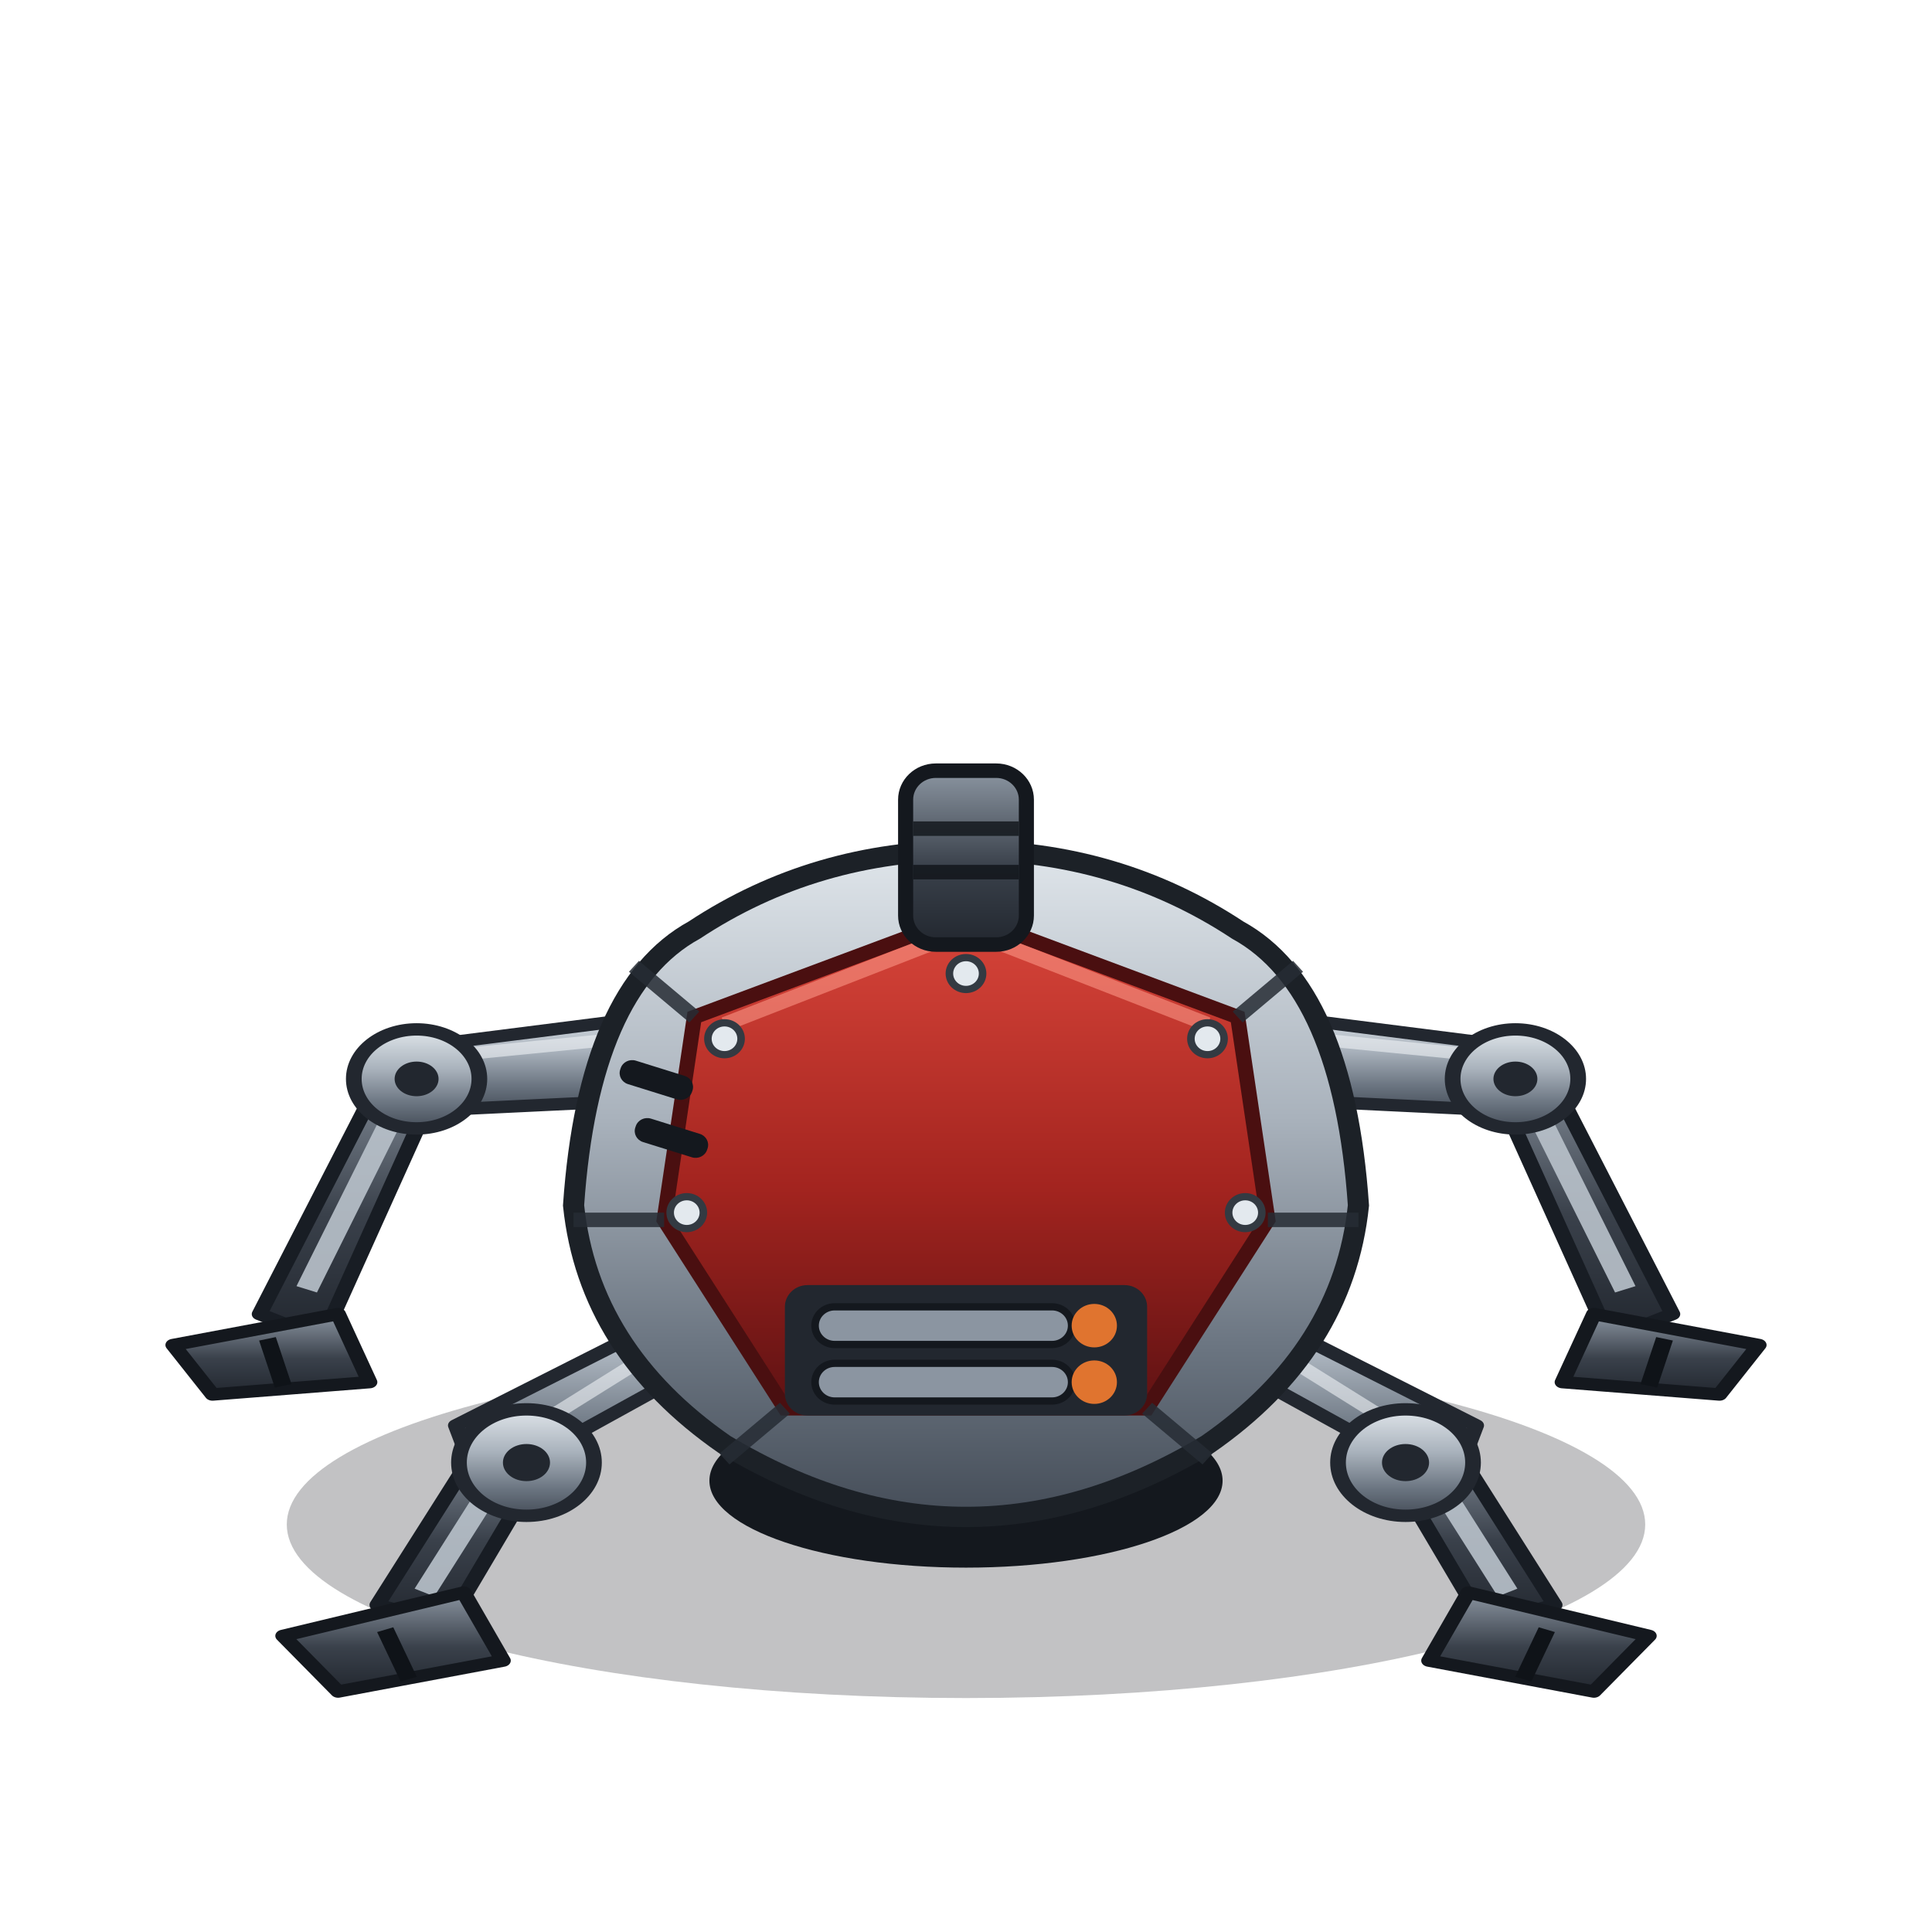
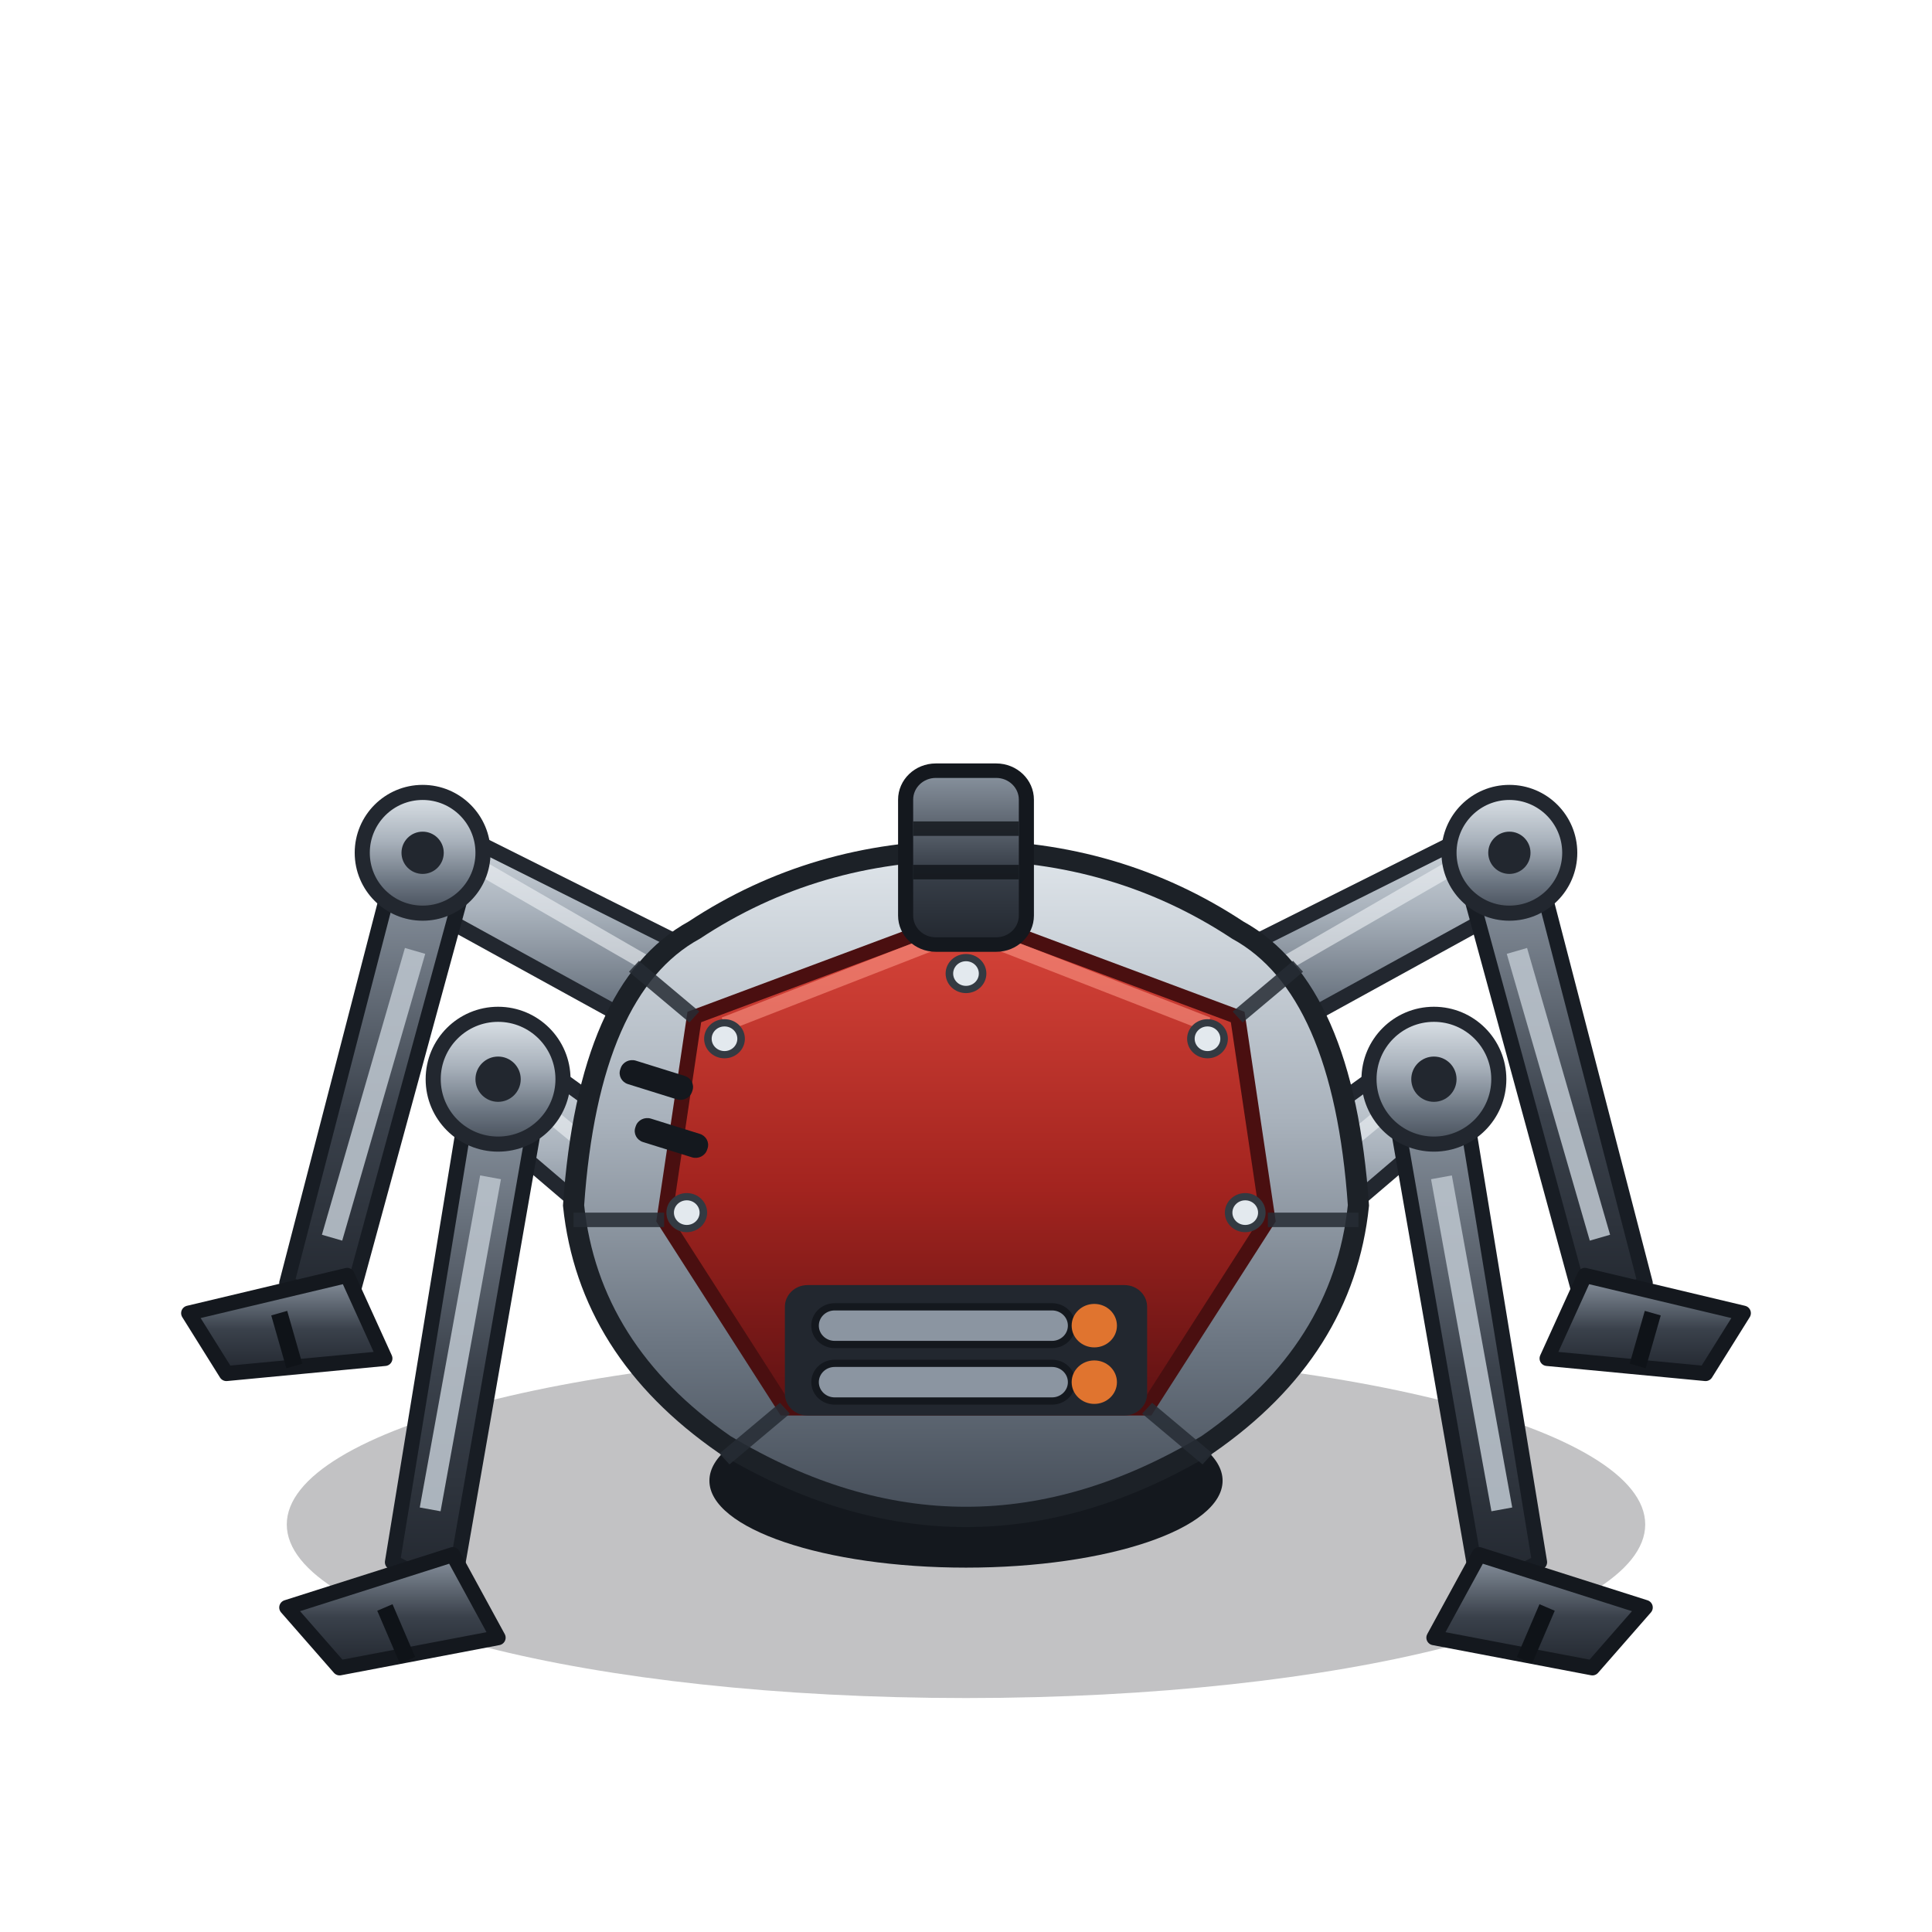
<svg xmlns="http://www.w3.org/2000/svg" viewBox="0 0 128 128" class="robot-body missile" data-class="missile" data-posture="ducking" data-turret-pivot="64 50" role="img" aria-label="missile bot body, ducking">
  <defs>
    <linearGradient id="fp-steel" x1="0" y1="0" x2="0" y2="1">
      <stop offset="0%" stop-color="#dfe5ea" />
      <stop offset="40%" stop-color="#a9b2bc" />
      <stop offset="75%" stop-color="#6a7480" />
      <stop offset="100%" stop-color="#454d58" />
    </linearGradient>
    <linearGradient id="fp-iron" x1="0" y1="0" x2="0" y2="1">
      <stop offset="0%" stop-color="#8b95a1" />
      <stop offset="55%" stop-color="#3a414b" />
      <stop offset="100%" stop-color="#22272f" />
    </linearGradient>
    <linearGradient id="fp-paint" x1="0" y1="0" x2="0" y2="1">
      <stop offset="0%" stop-color="#d8453a" />
      <stop offset="55%" stop-color="#a3241f" />
      <stop offset="100%" stop-color="#5f1213" />
    </linearGradient>
    <linearGradient id="fp-gun" x1="72" y1="0" x2="82" y2="0" gradientUnits="userSpaceOnUse">
      <stop offset="0%" stop-color="#39404a" />
      <stop offset="45%" stop-color="#9aa5b1" />
      <stop offset="58%" stop-color="#c7d0d8" />
      <stop offset="100%" stop-color="#2c323b" />
    </linearGradient>
    <radialGradient id="fp-pod" cx="50%" cy="42%" r="70%">
      <stop offset="0%" stop-color="#cfd6dd" />
      <stop offset="60%" stop-color="#7e8894" />
      <stop offset="100%" stop-color="#3a414b" />
    </radialGradient>
  </defs>
  <ellipse class="shadow" cx="64" cy="101" rx="45" ry="11.5" fill="#0a0d12" opacity="0.25" />
-   <g class="legs" stroke-linejoin="round" transform="translate(64 101) scale(1.04 0.82) translate(-64 -101)">
+   <g class="legs" stroke-linejoin="round">
    <g class="leg rear-left">
-       <polygon points="47,59.5 47,66.5 29,67.6 29,62.4" fill="url(#fp-steel)" stroke="#22272f" stroke-width="1" />
-       <path d="M44 61.5 32 63" stroke="#eef2f5" stroke-width="1" opacity="0.6" />
-       <polygon points="31,63.5 26.5,65.5 19,84 23,86 " fill="url(#fp-iron)" stroke="#181d24" stroke-width="1" />
-       <path d="M27.5 68 22 82" stroke="#b9c2cb" stroke-width="1.4" opacity="0.9" />
-       <circle cx="29" cy="65" r="4" fill="url(#fp-steel)" stroke="#22272f" stroke-width="1" />
-       <circle cx="29" cy="65" r="1.4" fill="#22272f" />
-       <polygon points="24,84 13.5,86.5 16,90.5 26,89.5" fill="url(#fp-iron)" stroke="#14181e" stroke-width="1" />
-       <path d="M19.5 86 20.5 89.8" stroke="#0f1318" stroke-width="1.1" />
+       <polygon points="47,63.5 47,70.5 27,59.5 27,53.5" fill="url(#fp-steel)" stroke="#22272f" stroke-width="1" />
+       <path d="M44 64.5 31 57" stroke="#eef2f5" stroke-width="1" opacity="0.6" />
+       <polygon points="26,58 30.5,59.5 23,87 19,85" fill="url(#fp-iron)" stroke="#181d24" stroke-width="1" />
+       <path d="M27.5 63 22 82" stroke="#b9c2cb" stroke-width="1.4" opacity="0.9" />
+       <circle cx="28" cy="56.5" r="4" fill="url(#fp-steel)" stroke="#22272f" stroke-width="1" />
+       <circle cx="28" cy="56.5" r="1.4" fill="#22272f" />
+       <polygon points="23,84.5 12.5,87 15,91 25.5,90" fill="url(#fp-iron)" stroke="#14181e" stroke-width="1" />
+       <path d="M18.5 87 19.5 90.5" stroke="#0f1318" stroke-width="1.1" />
    </g>
    <g class="leg rear-right">
-       <polygon points="81,59.5 81,66.5 99,67.6 99,62.4" fill="url(#fp-steel)" stroke="#22272f" stroke-width="1" />
-       <path d="M84 61.5 96 63" stroke="#eef2f5" stroke-width="1" opacity="0.6" />
-       <polygon points="97,63.5 101.5,65.5 109,84 105,86" fill="url(#fp-iron)" stroke="#181d24" stroke-width="1" />
-       <path d="M100.5 68 106 82" stroke="#b9c2cb" stroke-width="1.4" opacity="0.9" />
-       <circle cx="99" cy="65" r="4" fill="url(#fp-steel)" stroke="#22272f" stroke-width="1" />
-       <circle cx="99" cy="65" r="1.4" fill="#22272f" />
-       <polygon points="104,84 114.5,86.5 112,90.5 102,89.5" fill="url(#fp-iron)" stroke="#14181e" stroke-width="1" />
-       <path d="M108.5 86 107.5 89.8" stroke="#0f1318" stroke-width="1.1" />
+       <polygon points="81,63.5 81,70.5 101,59.5 101,53.5" fill="url(#fp-steel)" stroke="#22272f" stroke-width="1" />
+       <path d="M84 64.5 97 57" stroke="#eef2f5" stroke-width="1" opacity="0.6" />
+       <polygon points="102,58 97.5,59.5 105,87 109,85" fill="url(#fp-iron)" stroke="#181d24" stroke-width="1" />
+       <path d="M100.5 63 106 82" stroke="#b9c2cb" stroke-width="1.4" opacity="0.9" />
+       <circle cx="100" cy="56.5" r="4" fill="url(#fp-steel)" stroke="#22272f" stroke-width="1" />
+       <circle cx="100" cy="56.5" r="1.4" fill="#22272f" />
+       <polygon points="105,84.5 115.5,87 113,91 102.5,90" fill="url(#fp-iron)" stroke="#14181e" stroke-width="1" />
+       <path d="M109.5 87 108.5 90.5" stroke="#0f1318" stroke-width="1.1" />
    </g>
    <g class="leg front-left">
-       <polygon points="51,80.5 48,87.5 33,98 31.5,93" fill="url(#fp-steel)" stroke="#22272f" stroke-width="1" />
-       <path d="M48 84 36 93.5" stroke="#eef2f5" stroke-width="1" opacity="0.6" />
-       <polygon points="38,94 32.5,95.5 26.5,107.5 31,109" fill="url(#fp-iron)" stroke="#181d24" stroke-width="1" />
-       <path d="M33.5 98.5 29.5 106.5" stroke="#b9c2cb" stroke-width="1.4" opacity="0.9" />
-       <circle cx="36" cy="96" r="4.3" fill="url(#fp-steel)" stroke="#22272f" stroke-width="1" />
-       <circle cx="36" cy="96" r="1.5" fill="#22272f" />
-       <polygon points="32,106.5 20.5,110 24,114.5 34.5,112" fill="url(#fp-iron)" stroke="#14181e" stroke-width="1" />
-       <path d="M27 109.5 28.5 113.5" stroke="#0f1318" stroke-width="1.1" />
+       <polygon points="51,81.5 48,88 31,73.5 33,68.5" fill="url(#fp-steel)" stroke="#22272f" stroke-width="1" />
+       <path d="M47.5 83 36 73.5" stroke="#eef2f5" stroke-width="1" opacity="0.6" />
+       <polygon points="31,73 35.5,74 30,105.5 26,103.5" fill="url(#fp-iron)" stroke="#181d24" stroke-width="1" />
+       <path d="M32.5 78 28.5 100" stroke="#b9c2cb" stroke-width="1.4" opacity="0.9" />
+       <circle cx="33" cy="71.5" r="4.3" fill="url(#fp-steel)" stroke="#22272f" stroke-width="1" />
+       <circle cx="33" cy="71.5" r="1.5" fill="#22272f" />
+       <polygon points="30,103 19,106.5 22.5,110.5 33,108.5" fill="url(#fp-iron)" stroke="#14181e" stroke-width="1" />
+       <path d="M25.5 106.5 27 110" stroke="#0f1318" stroke-width="1.1" />
    </g>
    <g class="leg front-right">
-       <polygon points="77,80.5 80,87.5 95,98 96.5,93" fill="url(#fp-steel)" stroke="#22272f" stroke-width="1" />
-       <path d="M80 84 92 93.5" stroke="#eef2f5" stroke-width="1" opacity="0.6" />
-       <polygon points="90,94 95.5,95.5 101.5,107.5 97,109" fill="url(#fp-iron)" stroke="#181d24" stroke-width="1" />
-       <path d="M94.5 98.5 98.5 106.5" stroke="#b9c2cb" stroke-width="1.4" opacity="0.9" />
-       <circle cx="92" cy="96" r="4.3" fill="url(#fp-steel)" stroke="#22272f" stroke-width="1" />
-       <circle cx="92" cy="96" r="1.5" fill="#22272f" />
-       <polygon points="96,106.5 107.5,110 104,114.5 93.5,112" fill="url(#fp-iron)" stroke="#14181e" stroke-width="1" />
-       <path d="M101 109.5 99.5 113.5" stroke="#0f1318" stroke-width="1.1" />
+       <polygon points="77,81.5 80,88 97,73.5 95,68.5" fill="url(#fp-steel)" stroke="#22272f" stroke-width="1" />
+       <path d="M80.5 83 92 73.5" stroke="#eef2f5" stroke-width="1" opacity="0.6" />
+       <polygon points="97,73 92.5,74 98,105.5 102,103.5" fill="url(#fp-iron)" stroke="#181d24" stroke-width="1" />
+       <path d="M95.5 78 99.5 100" stroke="#b9c2cb" stroke-width="1.4" opacity="0.9" />
+       <circle cx="95" cy="71.5" r="4.3" fill="url(#fp-steel)" stroke="#22272f" stroke-width="1" />
+       <circle cx="95" cy="71.5" r="1.5" fill="#22272f" />
+       <polygon points="98,103 109,106.5 105.5,110.5 95,108.5" fill="url(#fp-iron)" stroke="#14181e" stroke-width="1" />
+       <path d="M102.5 106.5 101 110" stroke="#0f1318" stroke-width="1.1" />
    </g>
  </g>
  <g class="body" transform="translate(0 6) translate(64 94.5) scale(1 0.96) translate(-64 -94.5)">
    <ellipse cx="64" cy="92" rx="17" ry="6" fill="#14181e" />
    <path d="M38 73 Q39 58 46 54 Q54 48.5 64 48.5 Q74 48.5 82 54 Q89 58 90 73 Q89 83 80 89.5 Q72 94.5 64 94.5 Q56 94.5 48 89.5 Q39 83 38 73 Z" fill="url(#fp-steel)" stroke="#1c2127" stroke-width="1.4" />
    <path class="team-paint" d="M64 53 L82 60 L84 74 L76 87 L52 87 L44 74 L46 60 Z" fill="url(#fp-paint)" stroke="#4a0f10" stroke-width="1" />
    <path class="team-paint-edge" d="M48 60.5 L64 54 L80 60.5" fill="none" stroke="#ff9d8c" stroke-width="1" opacity="0.55" />
    <path d="M46 60 L42 56.5 M82 60 L86 56.5 M84 74 L90 74 M44 74 L38 74 M76 87 L80 90.5 M52 87 L48 90.5" stroke="#262c34" stroke-width="1" opacity="0.85" />
    <circle cx="64" cy="57" r="1.1" fill="#e3e9ee" stroke="#333a42" stroke-width="0.5" />
    <circle cx="80" cy="61.5" r="1.1" fill="#e3e9ee" stroke="#333a42" stroke-width="0.5" />
    <circle cx="48" cy="61.5" r="1.1" fill="#e3e9ee" stroke="#333a42" stroke-width="0.5" />
    <circle cx="82.5" cy="73.5" r="1.1" fill="#e3e9ee" stroke="#333a42" stroke-width="0.5" />
    <circle cx="45.5" cy="73.5" r="1.1" fill="#e3e9ee" stroke="#333a42" stroke-width="0.5" />
    <rect x="52" y="78.5" width="24" height="9" rx="1.5" fill="#22272f" />
    <rect x="54" y="80" width="17" height="2.6" rx="1.3" fill="#8b95a1" stroke="#14181e" stroke-width="0.5" />
    <circle cx="72.5" cy="81.3" r="1.5" fill="#e0742f" />
    <rect x="54" y="83.9" width="17" height="2.6" rx="1.3" fill="#8b95a1" stroke="#14181e" stroke-width="0.5" />
    <circle cx="72.5" cy="85.2" r="1.5" fill="#e0742f" />
    <rect x="41" y="63.5" width="5" height="1.7" rx="0.8" transform="rotate(18 43.5 64.3)" fill="#14181e" />
    <rect x="42" y="67.5" width="5" height="1.7" rx="0.8" transform="rotate(18 44.5 68.3)" fill="#14181e" />
    <rect x="60" y="43" width="8" height="12" rx="2" fill="url(#fp-iron)" stroke="#14181e" stroke-width="1" />
    <path d="M60.5 47 h7 M60.5 50 h7" stroke="#0f1318" stroke-width="1" opacity="0.8" />
  </g>
</svg>
